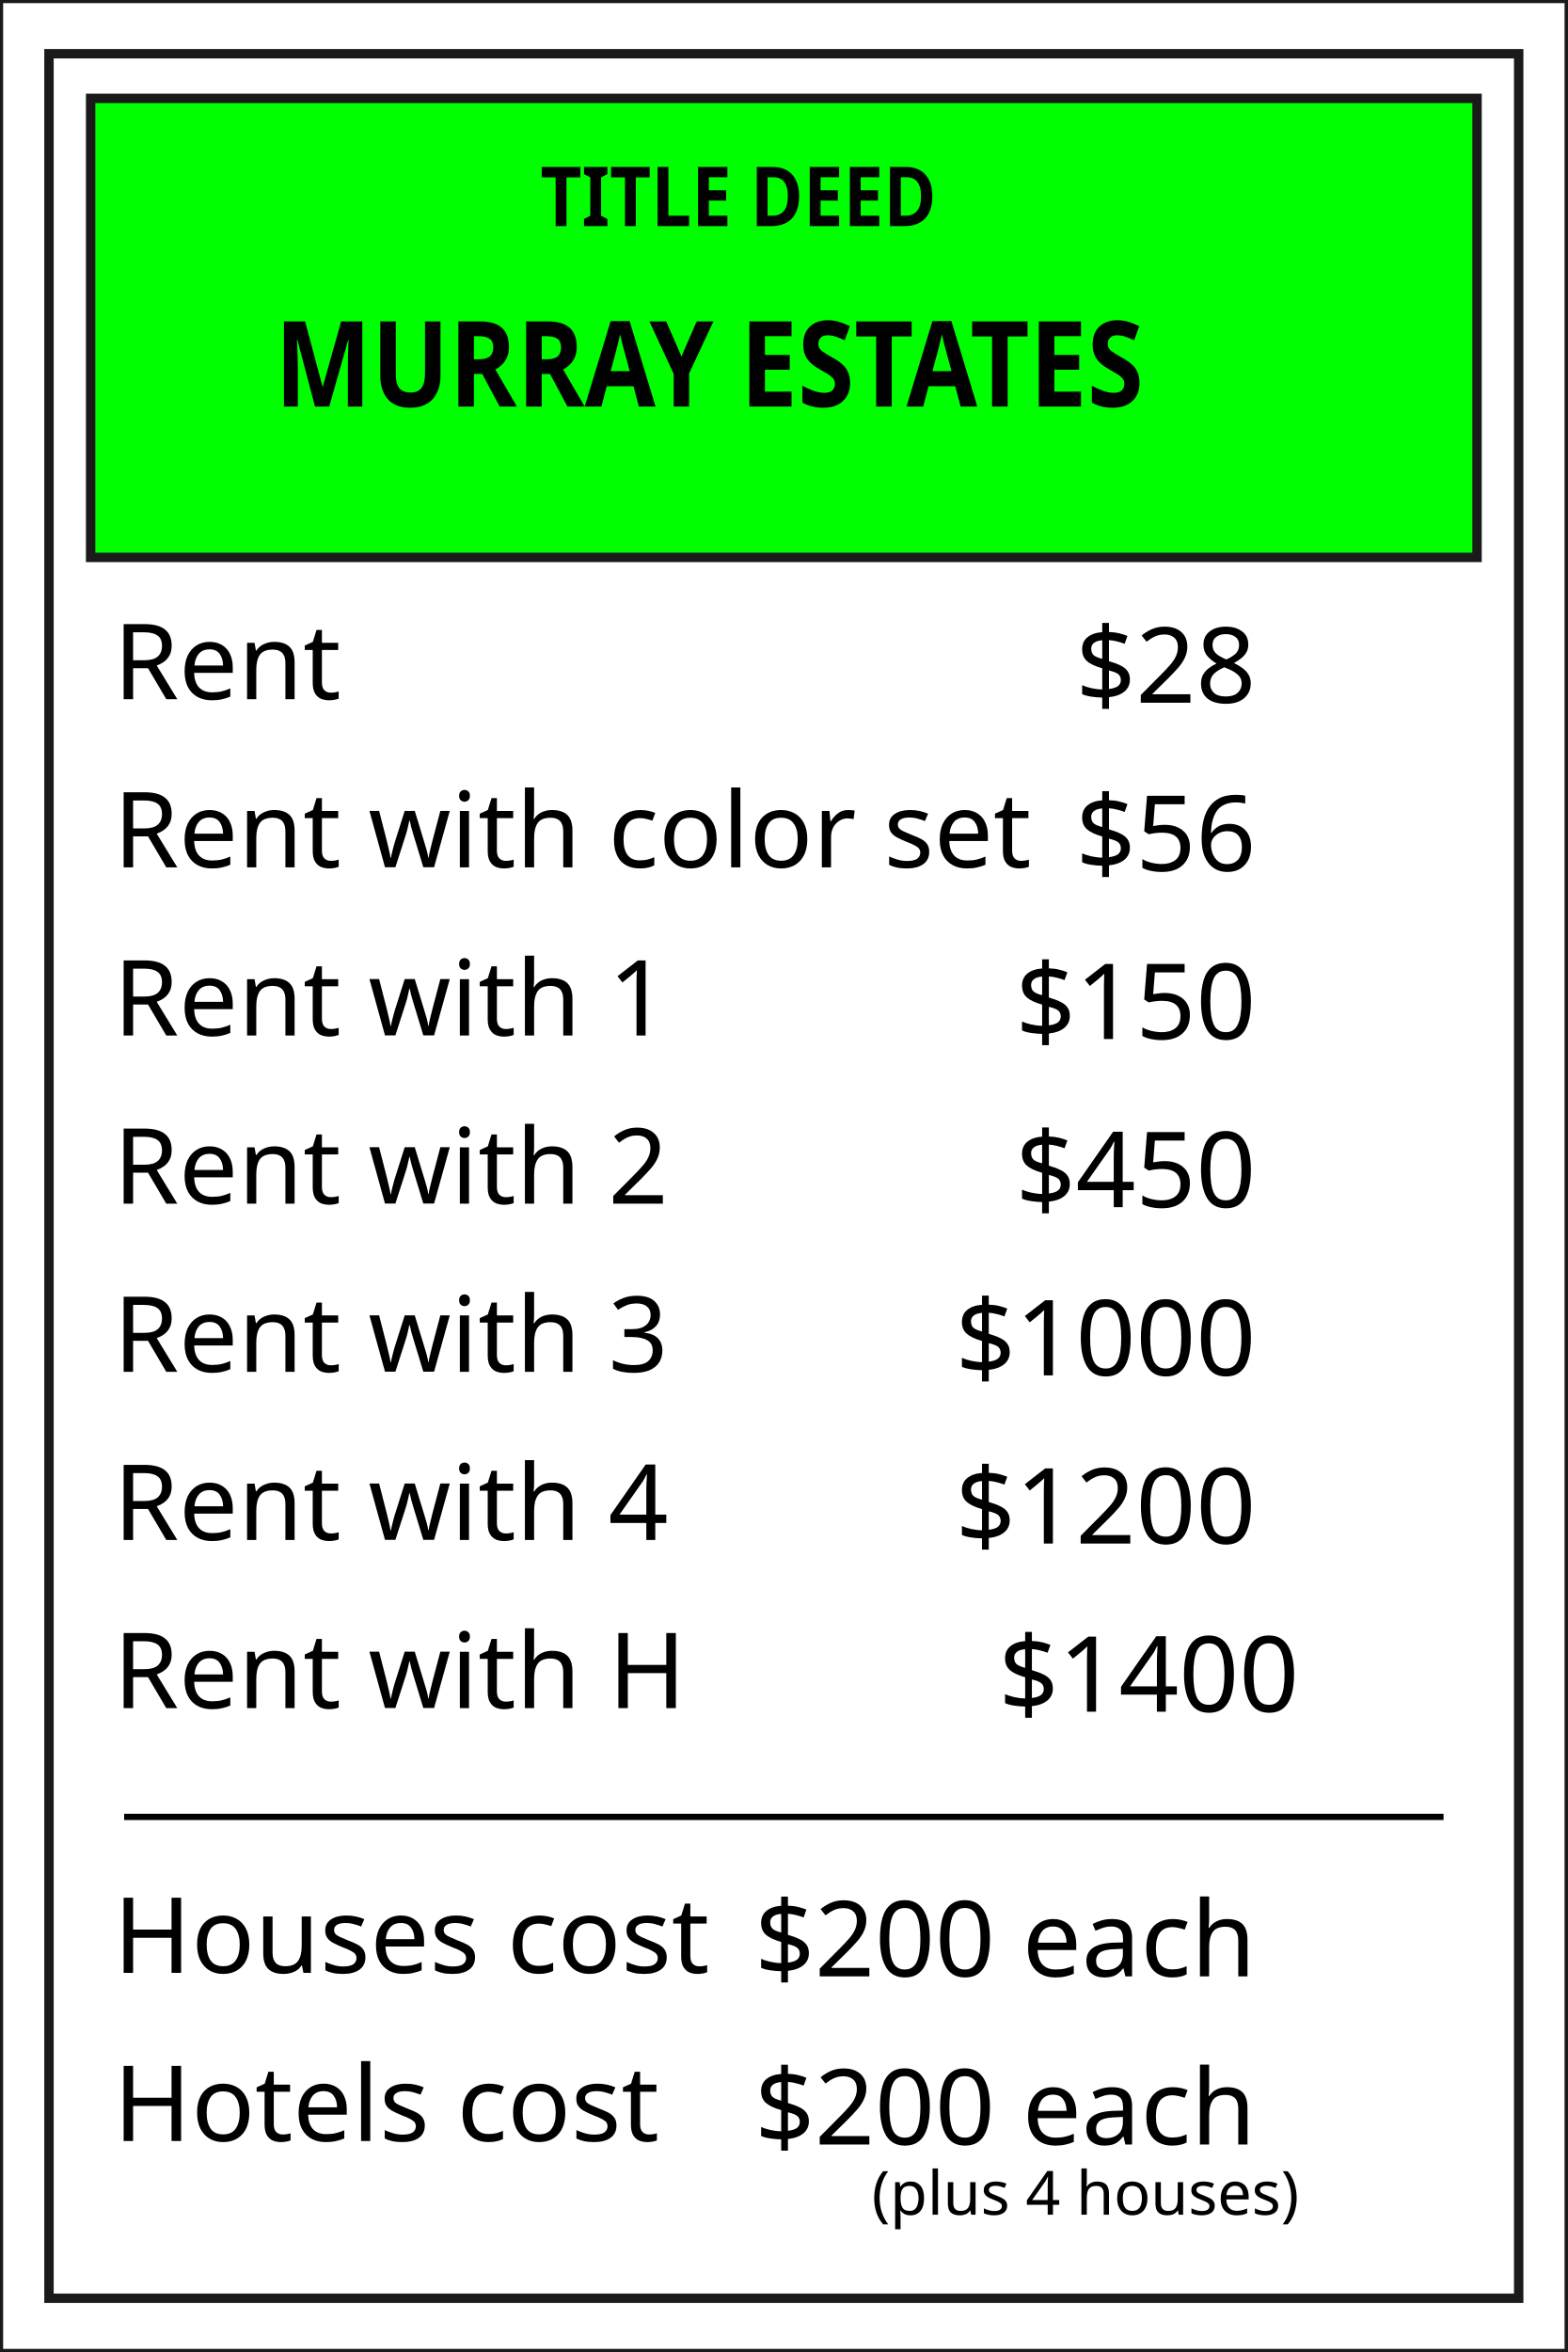
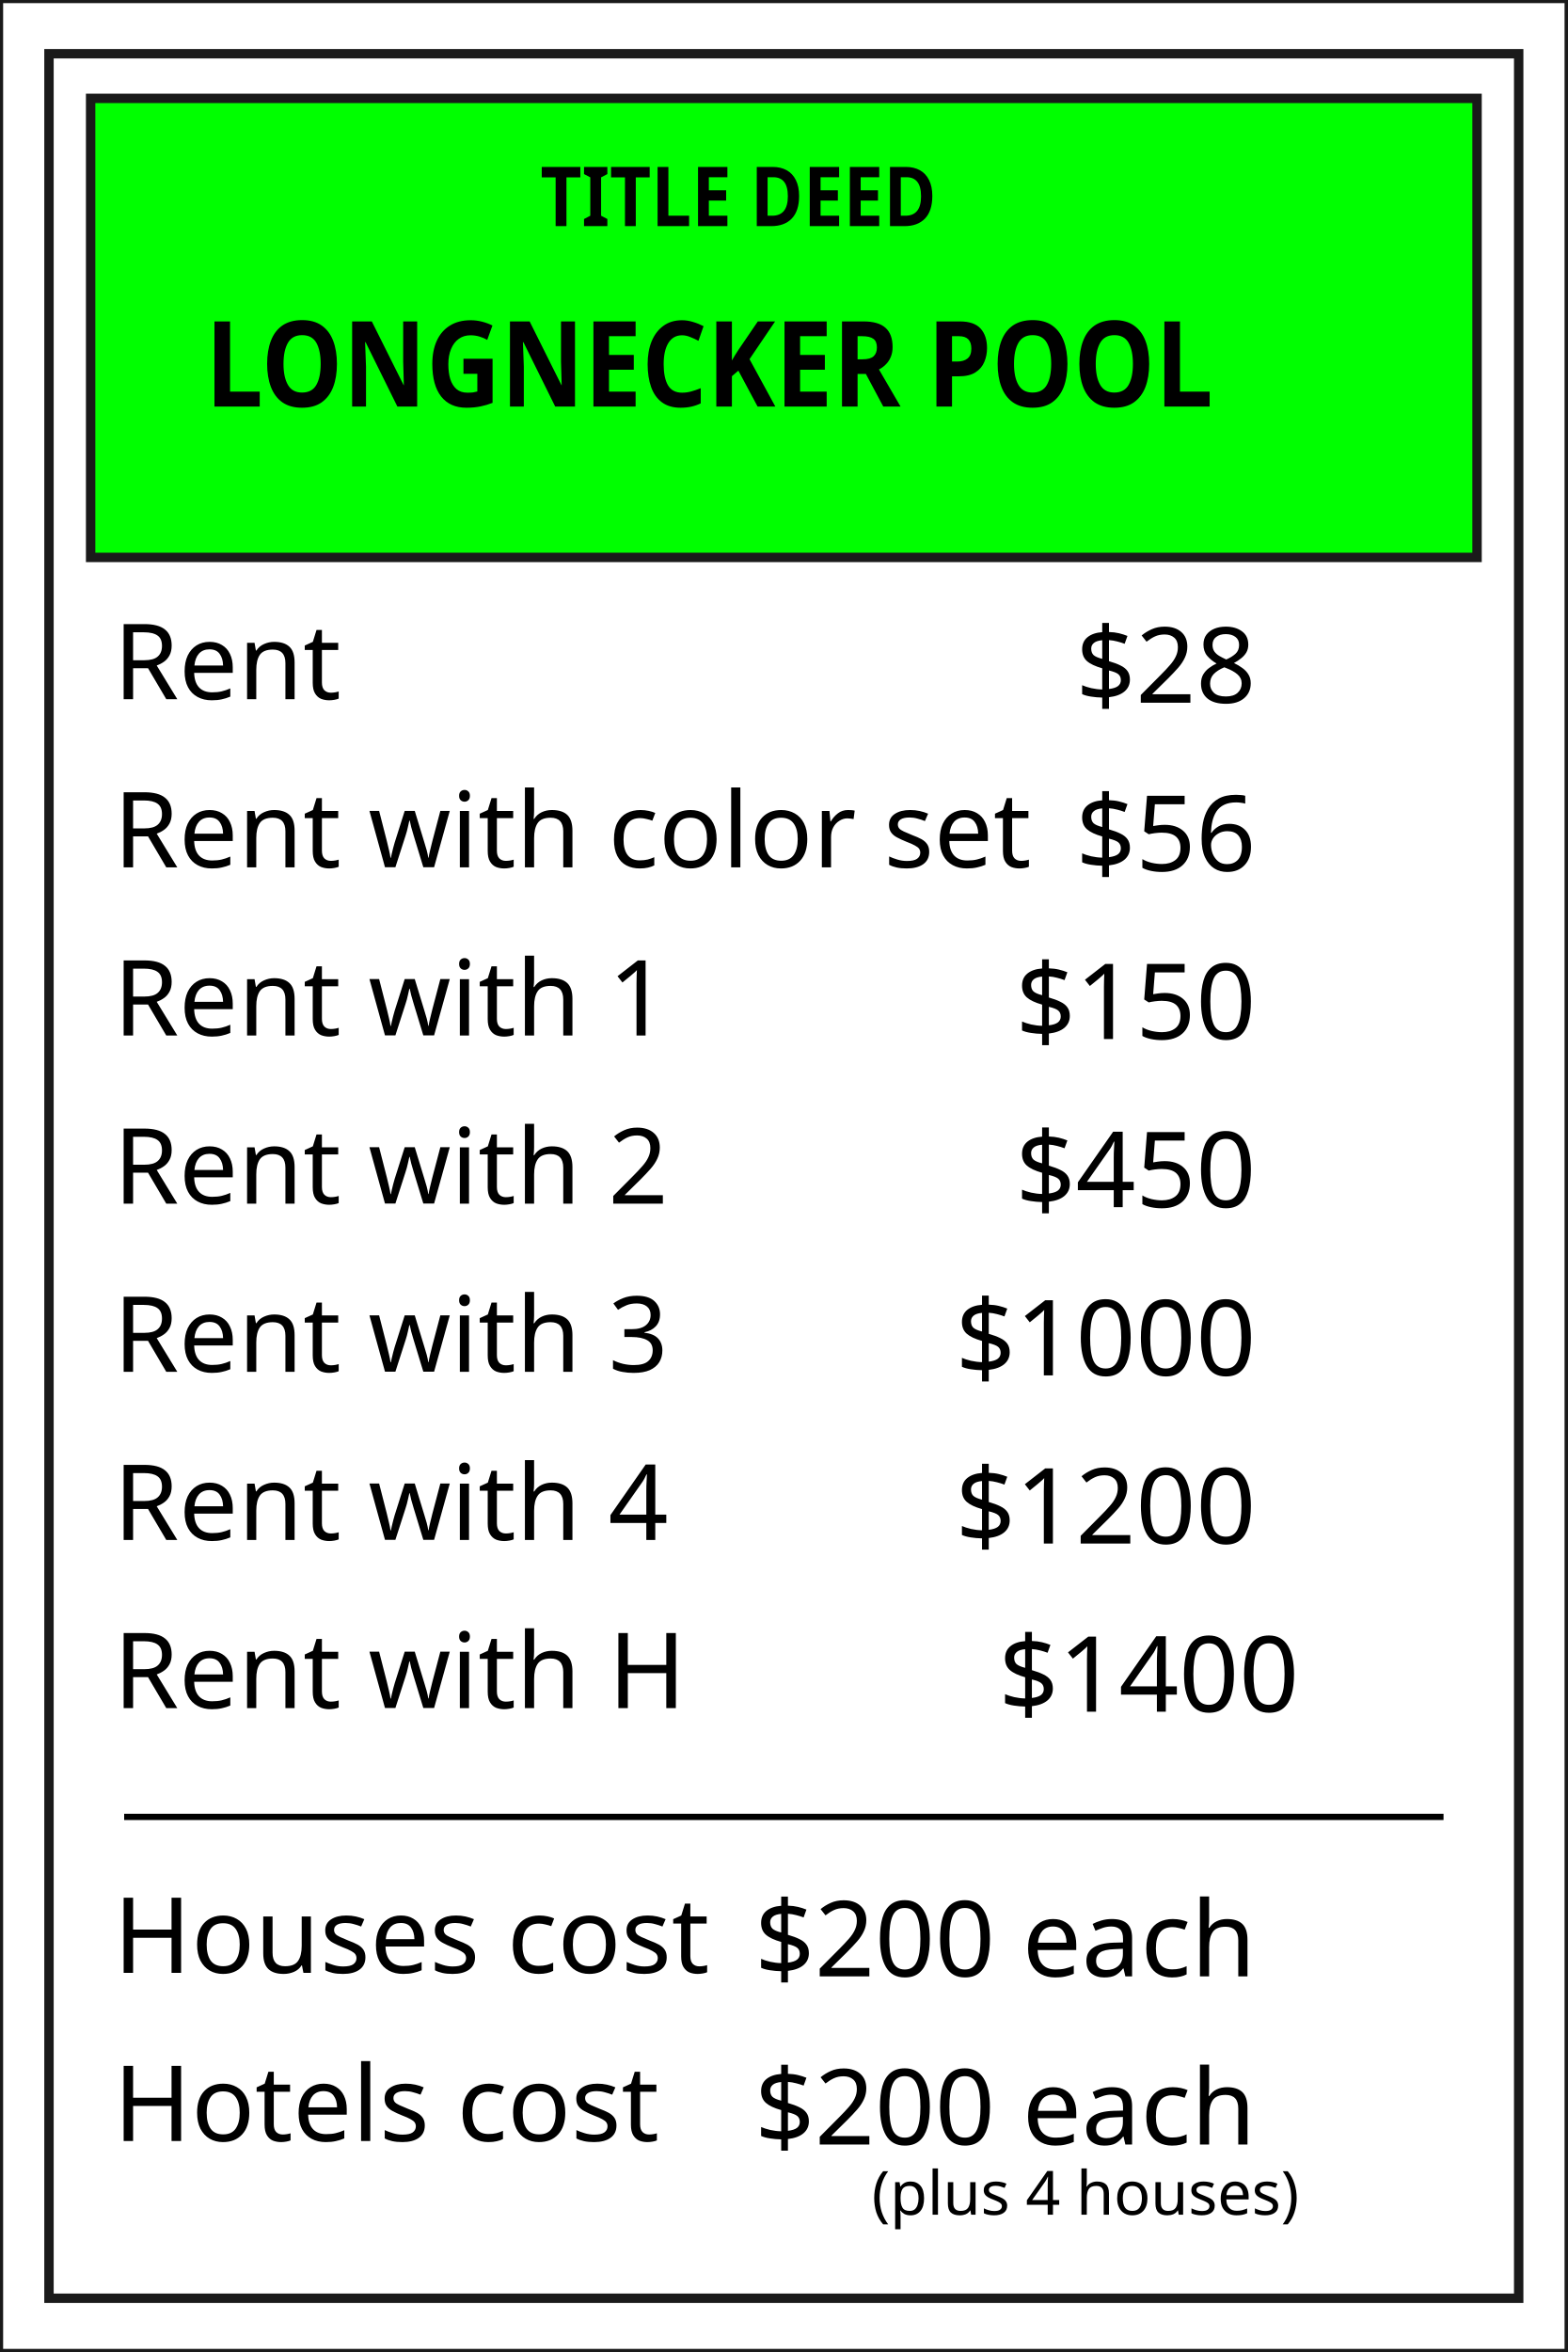
<svg xmlns="http://www.w3.org/2000/svg" width="200mm" height="300mm" viewBox="0 0 200 300" version="1.1" id="svg1">
  <defs id="defs1">
    <linearGradient id="swatch1">
      <stop style="stop-color:#ffff00;stop-opacity:1;" offset="0" id="stop1" />
    </linearGradient>
  </defs>
  <g id="layer1">
    <rect style="fill:#ffffff;stroke:#1a1a1a;stroke-width:0.8;paint-order:markers fill stroke" id="rect2" width="200" height="300" x="0" y="0" />
    <rect style="fill:none;stroke:#1a1a1a;stroke-width:1.2;stroke-dasharray:none;paint-order:stroke fill markers" id="rect1" width="187.501" height="286.291" x="6.249" y="6.854" />
    <rect style="fill:#00ff00;stroke:#1a1a1a;stroke-width:1.2;stroke-dasharray:none;paint-order:markers fill stroke;fill-opacity:1" id="rect1-3" width="176.875" height="58.551" x="11.562" y="12.548" />
    <g id="g17" transform="translate(0.9512508,3.604096)">
      <text xml:space="preserve" style="font-style:normal;font-weight:normal;font-size:10.583px;line-height:1.6;font-family:sans-serif;fill:#000000;fill-opacity:1;stroke:none;stroke-width:0.265" x="13.529" y="85.576" id="text1">
        <tspan id="tspan38" x="13.529" y="85.576" style="font-style:normal;font-variant:normal;font-weight:normal;font-stretch:normal;font-size:13.406px;line-height:1.6;font-family:Sans;-inkscape-font-specification:'Sans, Normal';font-variant-ligatures:normal;font-variant-caps:normal;font-variant-numeric:normal;font-variant-east-asian:normal">Rent</tspan>
        <tspan id="tspan39" x="13.529" y="107.025" style="font-style:normal;font-variant:normal;font-weight:normal;font-stretch:normal;font-size:13.406px;line-height:1.6;font-family:Sans;-inkscape-font-specification:'Sans, Normal';font-variant-ligatures:normal;font-variant-caps:normal;font-variant-numeric:normal;font-variant-east-asian:normal">Rent with color set</tspan>
        <tspan id="tspan40" x="13.529" y="128.474" style="font-style:normal;font-variant:normal;font-weight:normal;font-stretch:normal;font-size:13.406px;line-height:1.6;font-family:Sans;-inkscape-font-specification:'Sans, Normal';font-variant-ligatures:normal;font-variant-caps:normal;font-variant-numeric:normal;font-variant-east-asian:normal">Rent with 1</tspan>
        <tspan id="tspan41" x="13.529" y="149.923" style="font-style:normal;font-variant:normal;font-weight:normal;font-stretch:normal;font-size:13.406px;line-height:1.6;font-family:Sans;-inkscape-font-specification:'Sans, Normal';font-variant-ligatures:normal;font-variant-caps:normal;font-variant-numeric:normal;font-variant-east-asian:normal">Rent with 2</tspan>
        <tspan id="tspan42" x="13.529" y="171.372" style="font-style:normal;font-variant:normal;font-weight:normal;font-stretch:normal;font-size:13.406px;line-height:1.6;font-family:Sans;-inkscape-font-specification:'Sans, Normal';font-variant-ligatures:normal;font-variant-caps:normal;font-variant-numeric:normal;font-variant-east-asian:normal">Rent with 3</tspan>
        <tspan id="tspan43" x="13.529" y="192.821" style="font-style:normal;font-variant:normal;font-weight:normal;font-stretch:normal;font-size:13.406px;line-height:1.6;font-family:Sans;-inkscape-font-specification:'Sans, Normal';font-variant-ligatures:normal;font-variant-caps:normal;font-variant-numeric:normal;font-variant-east-asian:normal">Rent with 4</tspan>
        <tspan id="tspan44" x="13.529" y="214.27" style="font-style:normal;font-variant:normal;font-weight:normal;font-stretch:normal;font-size:13.406px;line-height:1.6;font-family:Sans;-inkscape-font-specification:'Sans, Normal';font-variant-ligatures:normal;font-variant-caps:normal;font-variant-numeric:normal;font-variant-east-asian:normal">Rent with H</tspan>
      </text>
      <text xml:space="preserve" style="font-style:normal;font-weight:normal;font-size:10.583px;line-height:1.6;font-family:sans-serif;text-align:end;text-anchor:end;fill:#000000;fill-opacity:1;stroke:none;stroke-width:0.265" x="184.047" y="86.026" id="text11">
        <tspan id="tspan11" style="font-style:normal;font-variant:normal;font-weight:normal;font-stretch:normal;font-size:13.406px;line-height:1.6;font-family:Sans;-inkscape-font-specification:'Sans, Normal';font-variant-ligatures:normal;font-variant-caps:normal;font-variant-numeric:normal;font-variant-east-asian:normal;text-align:end;text-anchor:end;stroke-width:0.265" x="184.047" y="86.026">$28</tspan>
        <tspan style="font-style:normal;font-variant:normal;font-weight:normal;font-stretch:normal;font-size:13.406px;line-height:1.6;font-family:Sans;-inkscape-font-specification:'Sans, Normal';font-variant-ligatures:normal;font-variant-caps:normal;font-variant-numeric:normal;font-variant-east-asian:normal;text-align:end;text-anchor:end;stroke-width:0.265" x="184.047" y="107.475" id="tspan12">$56</tspan>
        <tspan style="font-style:normal;font-variant:normal;font-weight:normal;font-stretch:normal;font-size:13.406px;line-height:1.6;font-family:Sans;-inkscape-font-specification:'Sans, Normal';font-variant-ligatures:normal;font-variant-caps:normal;font-variant-numeric:normal;font-variant-east-asian:normal;text-align:end;text-anchor:end;stroke-width:0.265" x="184.047" y="128.924" id="tspan13">$150</tspan>
        <tspan style="font-style:normal;font-variant:normal;font-weight:normal;font-stretch:normal;font-size:13.406px;line-height:1.6;font-family:Sans;-inkscape-font-specification:'Sans, Normal';font-variant-ligatures:normal;font-variant-caps:normal;font-variant-numeric:normal;font-variant-east-asian:normal;text-align:end;text-anchor:end;stroke-width:0.265" x="184.047" y="150.373" id="tspan14">$450</tspan>
        <tspan style="font-style:normal;font-variant:normal;font-weight:normal;font-stretch:normal;font-size:13.406px;line-height:1.6;font-family:Sans;-inkscape-font-specification:'Sans, Normal';font-variant-ligatures:normal;font-variant-caps:normal;font-variant-numeric:normal;font-variant-east-asian:normal;text-align:end;text-anchor:end;stroke-width:0.265" x="184.047" y="171.822" id="tspan15">$1000</tspan>
        <tspan style="font-style:normal;font-variant:normal;font-weight:normal;font-stretch:normal;font-size:13.406px;line-height:1.6;font-family:Sans;-inkscape-font-specification:'Sans, Normal';font-variant-ligatures:normal;font-variant-caps:normal;font-variant-numeric:normal;font-variant-east-asian:normal;text-align:end;text-anchor:end;stroke-width:0.265" x="184.047" y="193.271" id="tspan16">$1200</tspan>
        <tspan style="font-style:normal;font-variant:normal;font-weight:normal;font-stretch:normal;font-size:13.406px;line-height:1.6;font-family:Sans;-inkscape-font-specification:'Sans, Normal';font-variant-ligatures:normal;font-variant-caps:normal;font-variant-numeric:normal;font-variant-east-asian:normal;text-align:end;text-anchor:end;stroke-width:0.265" x="184.047" y="214.72" id="tspan17">$1400</tspan>
      </text>
    </g>
    <g id="g17-3" transform="translate(0.9512508,166.0587)">
      <text xml:space="preserve" style="font-style:normal;font-variant:normal;font-weight:normal;font-stretch:normal;font-size:13.406px;line-height:1.6;font-family:sans-serif;-inkscape-font-specification:'sans-serif, Normal';font-variant-ligatures:normal;font-variant-caps:normal;font-variant-numeric:normal;font-variant-east-asian:normal;fill:#000000;fill-opacity:1;stroke:none;stroke-width:0.265" x="13.529" y="85.576" id="text1-8">
        <tspan id="tspan1-1" style="font-style:normal;font-variant:normal;font-weight:normal;font-stretch:normal;font-size:13.406px;line-height:1.6;font-family:sans-serif;-inkscape-font-specification:'sans-serif, Normal';font-variant-ligatures:normal;font-variant-caps:normal;font-variant-numeric:normal;font-variant-east-asian:normal;stroke-width:0.265" x="13.529" y="85.576">Houses cost</tspan>
        <tspan style="font-style:normal;font-variant:normal;font-weight:normal;font-stretch:normal;font-size:13.406px;line-height:1.6;font-family:sans-serif;-inkscape-font-specification:'sans-serif, Normal';font-variant-ligatures:normal;font-variant-caps:normal;font-variant-numeric:normal;font-variant-east-asian:normal;stroke-width:0.265" x="13.529" y="107.025" id="tspan8-4">Hotels cost</tspan>
      </text>
      <text xml:space="preserve" style="font-style:normal;font-weight:normal;font-size:10.583px;line-height:0;font-family:sans-serif;text-align:end;text-anchor:end;fill:#000000;fill-opacity:1;stroke:none;stroke-width:0.265" x="184.047" y="86.026" id="text11-9">
        <tspan style="font-style:normal;font-variant:normal;font-weight:normal;font-stretch:normal;font-size:13.406px;line-height:1.6;font-family:Sans;-inkscape-font-specification:'Sans, Normal';font-variant-ligatures:normal;font-variant-caps:normal;font-variant-numeric:normal;font-variant-east-asian:normal;text-align:end;text-anchor:end;stroke-width:0.265" id="tspan47" x="184.047" y="86.026">$200 each</tspan>
        <tspan style="font-style:normal;font-variant:normal;font-weight:normal;font-stretch:normal;font-size:13.406px;line-height:1.6;font-family:Sans;-inkscape-font-specification:'Sans, Normal';font-variant-ligatures:normal;font-variant-caps:normal;font-variant-numeric:normal;font-variant-east-asian:normal;text-align:end;text-anchor:end;stroke-width:0.265" id="tspan48" x="184.047" y="107.475">$200 each</tspan>
        <tspan style="font-size:7.761px;line-height:1.25;text-align:end;letter-spacing:0px;text-anchor:end;stroke-width:0.265" x="184.047" y="121.428" id="tspan23" dy="-5">(plus 4 houses)</tspan>
      </text>
    </g>
    <path style="fill:none;stroke:#000000;stroke-width:0.8;stroke-linecap:butt;stroke-linejoin:miter;stroke-dasharray:none;stroke-opacity:1" d="M 15.84,231.747 H 184.16" id="path23" />
    <text xml:space="preserve" style="font-style:normal;font-variant:normal;font-weight:normal;font-stretch:normal;font-size:9.834px;font-family:sans-serif;-inkscape-font-specification:'sans-serif, ';font-variant-ligatures:normal;font-variant-caps:normal;font-variant-numeric:normal;font-variant-east-asian:normal;fill:#000000;fill-opacity:1;stroke:none;stroke-width:0.246" x="107.771" y="26.802" id="text49" transform="scale(0.9291767,1.076222)">
      <tspan id="tspan49" style="font-style:normal;font-variant:normal;font-weight:bold;font-stretch:normal;font-size:9.834px;font-family:Sans;-inkscape-font-specification:'Sans, Bold';font-variant-ligatures:normal;font-variant-caps:normal;font-variant-numeric:normal;font-variant-east-asian:normal;text-align:center;text-anchor:middle;stroke-width:0.246" x="107.771" y="26.802">TITLE DEED</tspan>
    </text>
    <text xml:space="preserve" style="font-style:normal;font-weight:normal;font-size:14.111px;font-family:sans-serif;fill:#000000;fill-opacity:1;stroke:none;stroke-width:0.246" x="106.648" y="48.133" id="text50" transform="scale(0.9282208,1.07733)">
-       <tspan id="tspan50" style="font-weight:bold;font-size:14.111px;text-align:center;text-anchor:middle;stroke-width:0.246" x="106.648" y="48.133">MURRAY ESTATES</tspan>
+       <tspan id="tspan50" style="font-weight:bold;font-size:14.111px;text-align:center;text-anchor:middle;stroke-width:0.246" x="106.648" y="48.133">LONGNECKER POOL</tspan>
    </text>
  </g>
</svg>
